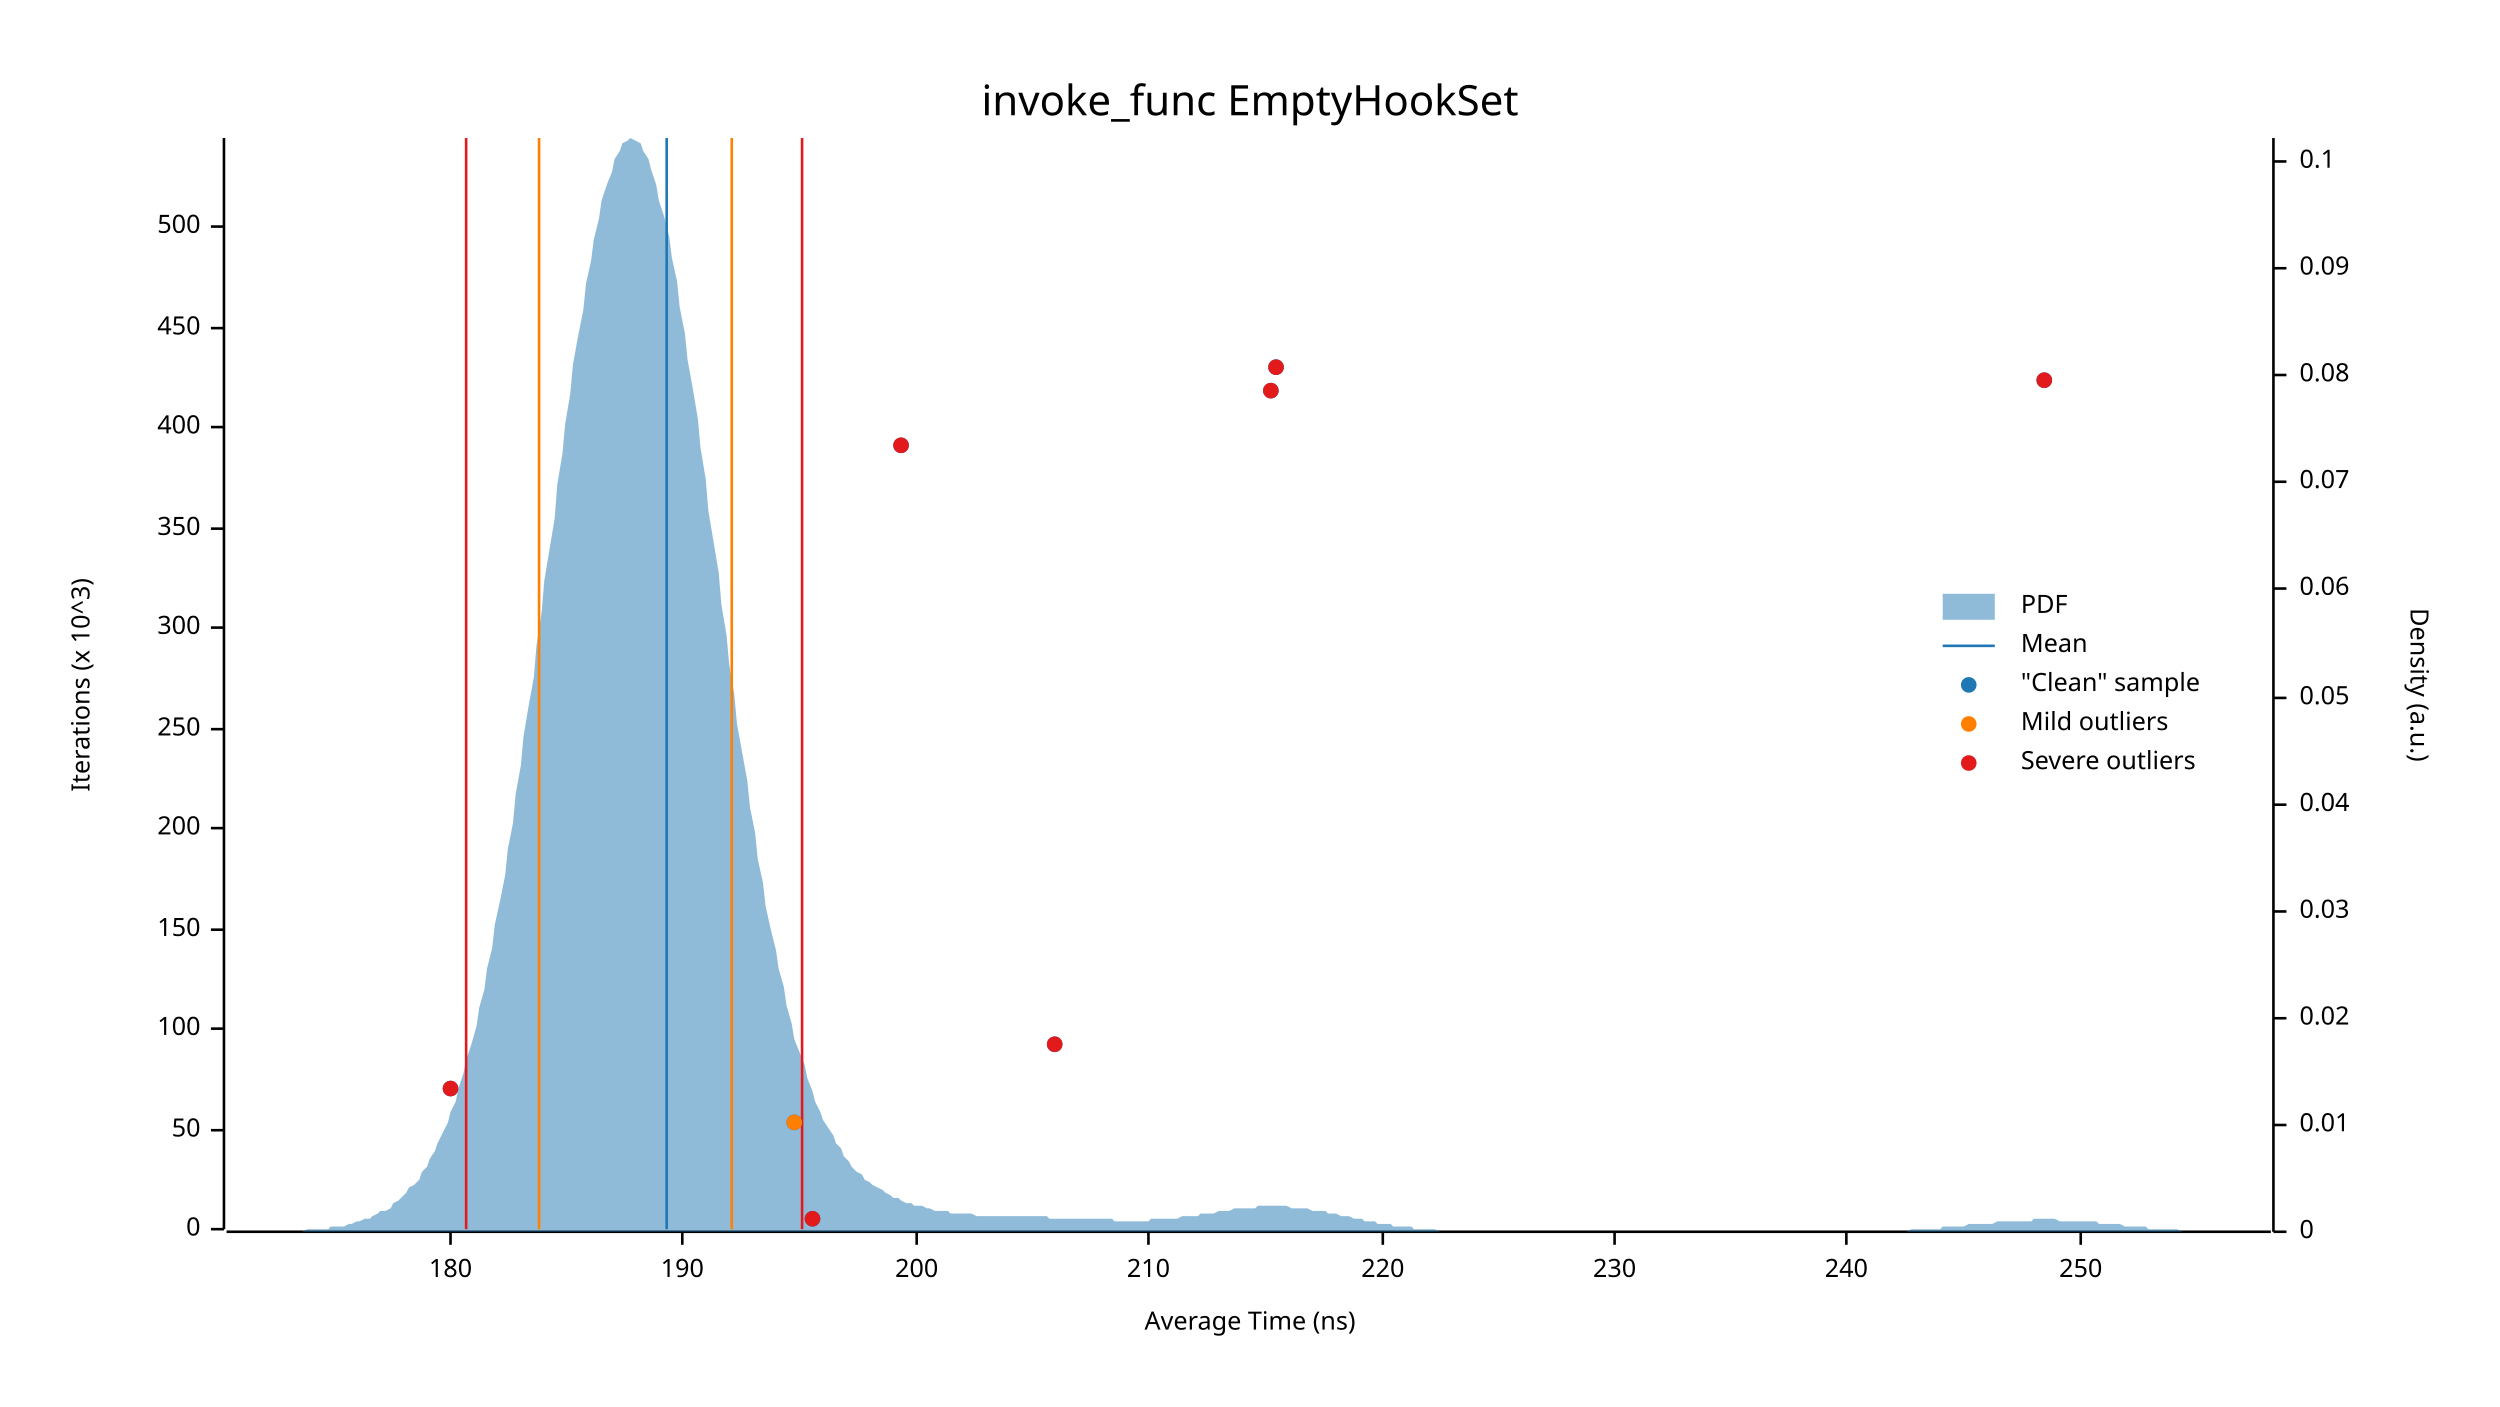
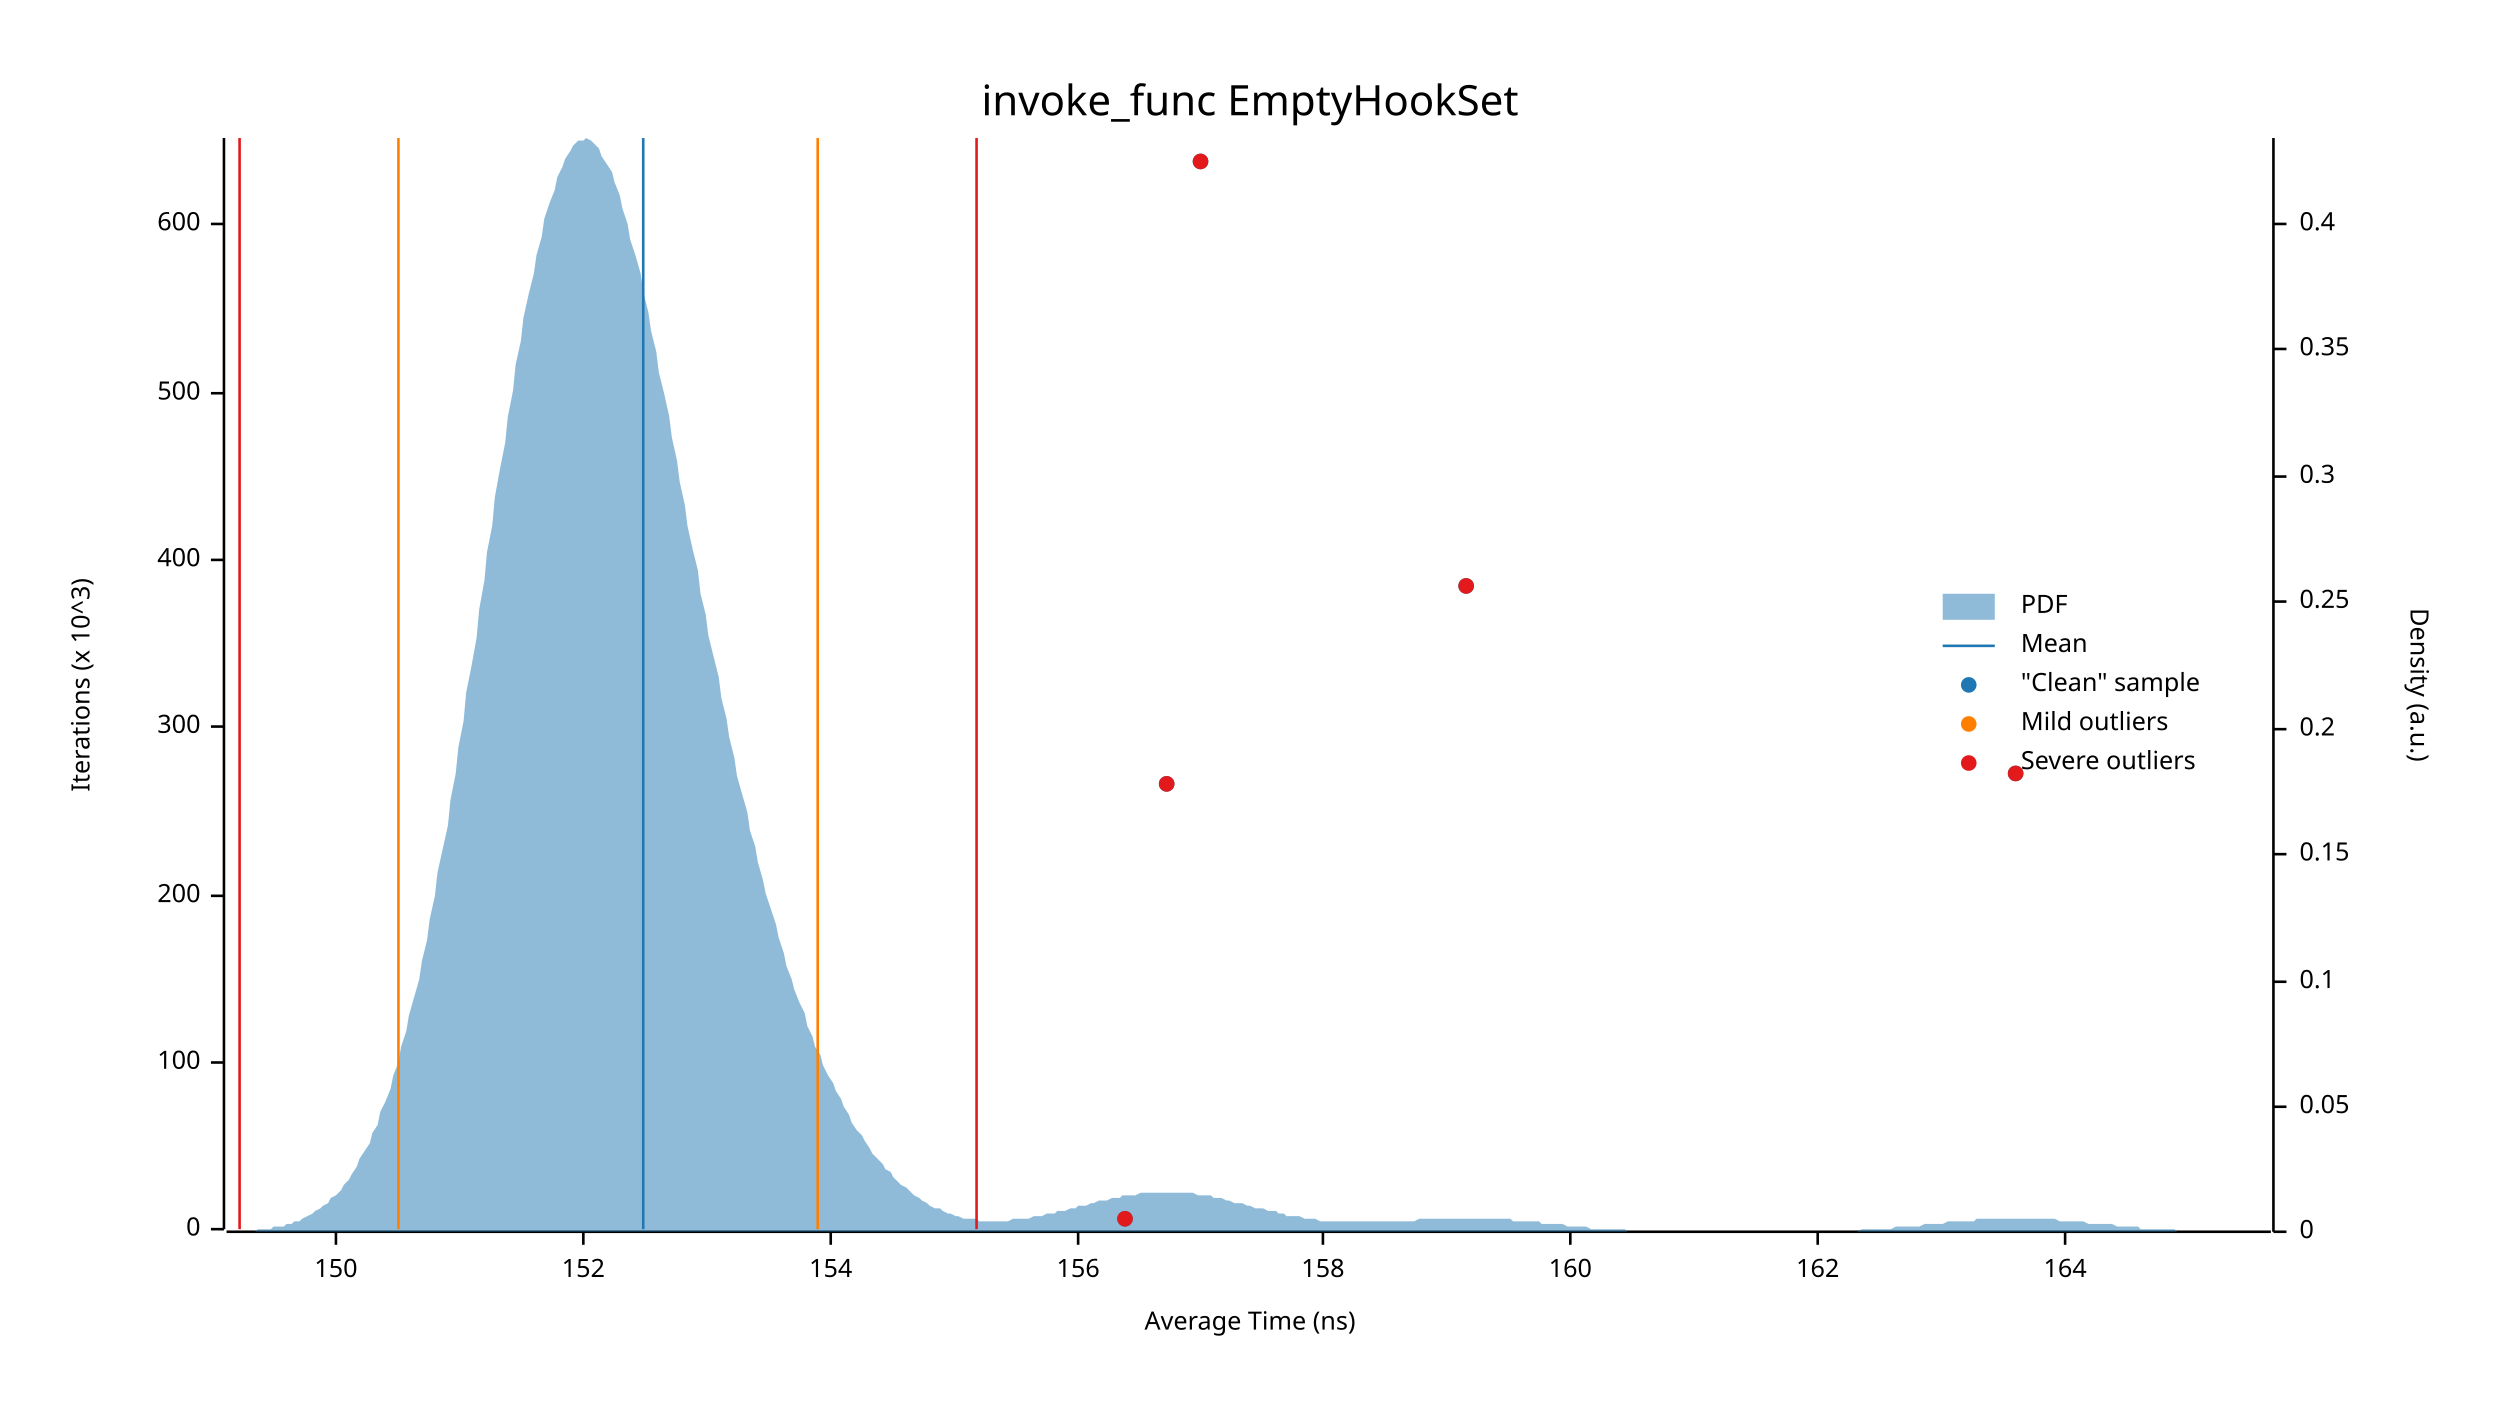
<svg xmlns="http://www.w3.org/2000/svg" width="960" height="540" viewBox="0 0 960 540">
  <text x="480" y="32" dy="0.76em" text-anchor="middle" font-family="sans-serif" font-size="16.129" opacity="1" fill="#000000">
invoke_func EmptyHookSet
</text>
  <text x="27" y="263" dy="0.76em" text-anchor="middle" font-family="sans-serif" font-size="9.677" opacity="1" fill="#000000" transform="rotate(270, 27, 263)">
Iterations (x 10^3)
</text>
  <text x="480" y="513" dy="-0.5ex" text-anchor="middle" font-family="sans-serif" font-size="9.677" opacity="1" fill="#000000">
Average Time (ns)
</text>
  <polyline fill="none" opacity="1" stroke="#000000" stroke-width="1" points="86,53 86,472 " />
  <text x="77" y="472" dy="0.5ex" text-anchor="end" font-family="sans-serif" font-size="9.677" opacity="1" fill="#000000">
0
</text>
  <polyline fill="none" opacity="1" stroke="#000000" stroke-width="1" points="81,472 86,472 " />
-   <text x="77" y="434" dy="0.5ex" text-anchor="end" font-family="sans-serif" font-size="9.677" opacity="1" fill="#000000">
- 50
- </text>
-   <polyline fill="none" opacity="1" stroke="#000000" stroke-width="1" points="81,434 86,434 " />
-   <text x="77" y="395" dy="0.5ex" text-anchor="end" font-family="sans-serif" font-size="9.677" opacity="1" fill="#000000">
+   <text x="77" y="408" dy="0.5ex" text-anchor="end" font-family="sans-serif" font-size="9.677" opacity="1" fill="#000000">
100
</text>
-   <polyline fill="none" opacity="1" stroke="#000000" stroke-width="1" points="81,395 86,395 " />
-   <text x="77" y="357" dy="0.5ex" text-anchor="end" font-family="sans-serif" font-size="9.677" opacity="1" fill="#000000">
+   <polyline fill="none" opacity="1" stroke="#000000" stroke-width="1" points="81,408 86,408 " />
+   <text x="77" y="344" dy="0.5ex" text-anchor="end" font-family="sans-serif" font-size="9.677" opacity="1" fill="#000000">
+ 200
+ </text>
+   <polyline fill="none" opacity="1" stroke="#000000" stroke-width="1" points="81,344 86,344 " />
+   <text x="77" y="279" dy="0.5ex" text-anchor="end" font-family="sans-serif" font-size="9.677" opacity="1" fill="#000000">
+ 300
+ </text>
+   <polyline fill="none" opacity="1" stroke="#000000" stroke-width="1" points="81,279 86,279 " />
+   <text x="77" y="215" dy="0.5ex" text-anchor="end" font-family="sans-serif" font-size="9.677" opacity="1" fill="#000000">
+ 400
+ </text>
+   <polyline fill="none" opacity="1" stroke="#000000" stroke-width="1" points="81,215 86,215 " />
+   <text x="77" y="151" dy="0.5ex" text-anchor="end" font-family="sans-serif" font-size="9.677" opacity="1" fill="#000000">
+ 500
+ </text>
+   <polyline fill="none" opacity="1" stroke="#000000" stroke-width="1" points="81,151 86,151 " />
+   <text x="77" y="86" dy="0.5ex" text-anchor="end" font-family="sans-serif" font-size="9.677" opacity="1" fill="#000000">
+ 600
+ </text>
+   <polyline fill="none" opacity="1" stroke="#000000" stroke-width="1" points="81,86 86,86 " />
+   <polyline fill="none" opacity="1" stroke="#000000" stroke-width="1" points="87,473 872,473 " />
+   <text x="129" y="483" dy="0.76em" text-anchor="middle" font-family="sans-serif" font-size="9.677" opacity="1" fill="#000000">
150
</text>
-   <polyline fill="none" opacity="1" stroke="#000000" stroke-width="1" points="81,357 86,357 " />
-   <text x="77" y="318" dy="0.5ex" text-anchor="end" font-family="sans-serif" font-size="9.677" opacity="1" fill="#000000">
- 200
+   <polyline fill="none" opacity="1" stroke="#000000" stroke-width="1" points="129,473 129,478 " />
+   <text x="224" y="483" dy="0.76em" text-anchor="middle" font-family="sans-serif" font-size="9.677" opacity="1" fill="#000000">
+ 152
</text>
-   <polyline fill="none" opacity="1" stroke="#000000" stroke-width="1" points="81,318 86,318 " />
-   <text x="77" y="280" dy="0.5ex" text-anchor="end" font-family="sans-serif" font-size="9.677" opacity="1" fill="#000000">
- 250
+   <polyline fill="none" opacity="1" stroke="#000000" stroke-width="1" points="224,473 224,478 " />
+   <text x="319" y="483" dy="0.76em" text-anchor="middle" font-family="sans-serif" font-size="9.677" opacity="1" fill="#000000">
+ 154
</text>
-   <polyline fill="none" opacity="1" stroke="#000000" stroke-width="1" points="81,280 86,280 " />
-   <text x="77" y="241" dy="0.5ex" text-anchor="end" font-family="sans-serif" font-size="9.677" opacity="1" fill="#000000">
- 300
+   <polyline fill="none" opacity="1" stroke="#000000" stroke-width="1" points="319,473 319,478 " />
+   <text x="414" y="483" dy="0.76em" text-anchor="middle" font-family="sans-serif" font-size="9.677" opacity="1" fill="#000000">
+ 156
</text>
-   <polyline fill="none" opacity="1" stroke="#000000" stroke-width="1" points="81,241 86,241 " />
-   <text x="77" y="203" dy="0.5ex" text-anchor="end" font-family="sans-serif" font-size="9.677" opacity="1" fill="#000000">
- 350
+   <polyline fill="none" opacity="1" stroke="#000000" stroke-width="1" points="414,473 414,478 " />
+   <text x="508" y="483" dy="0.76em" text-anchor="middle" font-family="sans-serif" font-size="9.677" opacity="1" fill="#000000">
+ 158
</text>
-   <polyline fill="none" opacity="1" stroke="#000000" stroke-width="1" points="81,203 86,203 " />
-   <text x="77" y="164" dy="0.5ex" text-anchor="end" font-family="sans-serif" font-size="9.677" opacity="1" fill="#000000">
- 400
+   <polyline fill="none" opacity="1" stroke="#000000" stroke-width="1" points="508,473 508,478 " />
+   <text x="603" y="483" dy="0.76em" text-anchor="middle" font-family="sans-serif" font-size="9.677" opacity="1" fill="#000000">
+ 160
</text>
-   <polyline fill="none" opacity="1" stroke="#000000" stroke-width="1" points="81,164 86,164 " />
-   <text x="77" y="126" dy="0.5ex" text-anchor="end" font-family="sans-serif" font-size="9.677" opacity="1" fill="#000000">
- 450
+   <polyline fill="none" opacity="1" stroke="#000000" stroke-width="1" points="603,473 603,478 " />
+   <text x="698" y="483" dy="0.76em" text-anchor="middle" font-family="sans-serif" font-size="9.677" opacity="1" fill="#000000">
+ 162
</text>
-   <polyline fill="none" opacity="1" stroke="#000000" stroke-width="1" points="81,126 86,126 " />
-   <text x="77" y="87" dy="0.5ex" text-anchor="end" font-family="sans-serif" font-size="9.677" opacity="1" fill="#000000">
- 500
+   <polyline fill="none" opacity="1" stroke="#000000" stroke-width="1" points="698,473 698,478 " />
+   <text x="793" y="483" dy="0.76em" text-anchor="middle" font-family="sans-serif" font-size="9.677" opacity="1" fill="#000000">
+ 164
</text>
-   <polyline fill="none" opacity="1" stroke="#000000" stroke-width="1" points="81,87 86,87 " />
-   <polyline fill="none" opacity="1" stroke="#000000" stroke-width="1" points="87,473 872,473 " />
-   <text x="173" y="483" dy="0.76em" text-anchor="middle" font-family="sans-serif" font-size="9.677" opacity="1" fill="#000000">
- 180
- </text>
-   <polyline fill="none" opacity="1" stroke="#000000" stroke-width="1" points="173,473 173,478 " />
-   <text x="262" y="483" dy="0.76em" text-anchor="middle" font-family="sans-serif" font-size="9.677" opacity="1" fill="#000000">
- 190
- </text>
-   <polyline fill="none" opacity="1" stroke="#000000" stroke-width="1" points="262,473 262,478 " />
-   <text x="352" y="483" dy="0.76em" text-anchor="middle" font-family="sans-serif" font-size="9.677" opacity="1" fill="#000000">
- 200
- </text>
-   <polyline fill="none" opacity="1" stroke="#000000" stroke-width="1" points="352,473 352,478 " />
-   <text x="441" y="483" dy="0.76em" text-anchor="middle" font-family="sans-serif" font-size="9.677" opacity="1" fill="#000000">
- 210
- </text>
-   <polyline fill="none" opacity="1" stroke="#000000" stroke-width="1" points="441,473 441,478 " />
-   <text x="531" y="483" dy="0.76em" text-anchor="middle" font-family="sans-serif" font-size="9.677" opacity="1" fill="#000000">
- 220
- </text>
-   <polyline fill="none" opacity="1" stroke="#000000" stroke-width="1" points="531,473 531,478 " />
-   <text x="620" y="483" dy="0.76em" text-anchor="middle" font-family="sans-serif" font-size="9.677" opacity="1" fill="#000000">
- 230
- </text>
-   <polyline fill="none" opacity="1" stroke="#000000" stroke-width="1" points="620,473 620,478 " />
-   <text x="709" y="483" dy="0.76em" text-anchor="middle" font-family="sans-serif" font-size="9.677" opacity="1" fill="#000000">
- 240
- </text>
-   <polyline fill="none" opacity="1" stroke="#000000" stroke-width="1" points="709,473 709,478 " />
-   <text x="799" y="483" dy="0.76em" text-anchor="middle" font-family="sans-serif" font-size="9.677" opacity="1" fill="#000000">
- 250
- </text>
-   <polyline fill="none" opacity="1" stroke="#000000" stroke-width="1" points="799,473 799,478 " />
+   <polyline fill="none" opacity="1" stroke="#000000" stroke-width="1" points="793,473 793,478 " />
  <text x="933" y="263" dy="0.76em" text-anchor="middle" font-family="sans-serif" font-size="9.677" opacity="1" fill="#000000" transform="rotate(90, 933, 263)">
Density (a.u.)
</text>
  <polyline fill="none" opacity="1" stroke="#000000" stroke-width="1" points="873,53 873,473 " />
  <text x="883" y="473" dy="0.5ex" text-anchor="start" font-family="sans-serif" font-size="9.677" opacity="1" fill="#000000">
0
</text>
  <polyline fill="none" opacity="1" stroke="#000000" stroke-width="1" points="873,473 878,473 " />
-   <text x="883" y="432" dy="0.5ex" text-anchor="start" font-family="sans-serif" font-size="9.677" opacity="1" fill="#000000">
- 0.01
- </text>
-   <polyline fill="none" opacity="1" stroke="#000000" stroke-width="1" points="873,432 878,432 " />
-   <text x="883" y="391" dy="0.5ex" text-anchor="start" font-family="sans-serif" font-size="9.677" opacity="1" fill="#000000">
- 0.02
- </text>
-   <polyline fill="none" opacity="1" stroke="#000000" stroke-width="1" points="873,391 878,391 " />
-   <text x="883" y="350" dy="0.5ex" text-anchor="start" font-family="sans-serif" font-size="9.677" opacity="1" fill="#000000">
- 0.03
- </text>
-   <polyline fill="none" opacity="1" stroke="#000000" stroke-width="1" points="873,350 878,350 " />
-   <text x="883" y="309" dy="0.5ex" text-anchor="start" font-family="sans-serif" font-size="9.677" opacity="1" fill="#000000">
- 0.04
- </text>
-   <polyline fill="none" opacity="1" stroke="#000000" stroke-width="1" points="873,309 878,309 " />
-   <text x="883" y="268" dy="0.5ex" text-anchor="start" font-family="sans-serif" font-size="9.677" opacity="1" fill="#000000">
+   <text x="883" y="425" dy="0.5ex" text-anchor="start" font-family="sans-serif" font-size="9.677" opacity="1" fill="#000000">
0.05
</text>
-   <polyline fill="none" opacity="1" stroke="#000000" stroke-width="1" points="873,268 878,268 " />
-   <text x="883" y="226" dy="0.5ex" text-anchor="start" font-family="sans-serif" font-size="9.677" opacity="1" fill="#000000">
- 0.06
- </text>
-   <polyline fill="none" opacity="1" stroke="#000000" stroke-width="1" points="873,226 878,226 " />
-   <text x="883" y="185" dy="0.5ex" text-anchor="start" font-family="sans-serif" font-size="9.677" opacity="1" fill="#000000">
- 0.07
- </text>
-   <polyline fill="none" opacity="1" stroke="#000000" stroke-width="1" points="873,185 878,185 " />
-   <text x="883" y="144" dy="0.5ex" text-anchor="start" font-family="sans-serif" font-size="9.677" opacity="1" fill="#000000">
- 0.08
- </text>
-   <polyline fill="none" opacity="1" stroke="#000000" stroke-width="1" points="873,144 878,144 " />
-   <text x="883" y="103" dy="0.5ex" text-anchor="start" font-family="sans-serif" font-size="9.677" opacity="1" fill="#000000">
- 0.09
- </text>
-   <polyline fill="none" opacity="1" stroke="#000000" stroke-width="1" points="873,103 878,103 " />
-   <text x="883" y="62" dy="0.5ex" text-anchor="start" font-family="sans-serif" font-size="9.677" opacity="1" fill="#000000">
+   <polyline fill="none" opacity="1" stroke="#000000" stroke-width="1" points="873,425 878,425 " />
+   <text x="883" y="377" dy="0.5ex" text-anchor="start" font-family="sans-serif" font-size="9.677" opacity="1" fill="#000000">
0.1
</text>
-   <polyline fill="none" opacity="1" stroke="#000000" stroke-width="1" points="873,62 878,62 " />
-   <polygon opacity="0.5" fill="#1F78B4" points="87,473 88,473 90,473 91,473 93,473 94,473 96,473 98,473 99,473 101,473 102,473 104,473 105,473 107,473 109,473 110,473 112,473 113,473 115,473 116,473 118,472 120,472 121,472 123,472 124,472 126,472 127,471 129,471 131,471 132,471 134,470 135,470 137,469 138,469 140,468 142,468 143,467 145,466 146,465 148,465 150,464 151,462 153,461 154,460 156,458 157,456 159,455 161,453 162,450 164,448 165,445 167,442 168,439 170,435 172,431 173,427 175,423 176,418 178,412 179,407 181,401 183,394 184,387 186,380 187,372 189,364 190,355 192,346 194,336 195,326 197,316 198,305 200,294 201,283 203,271 205,260 206,248 208,235 209,223 211,211 213,199 214,186 216,174 217,163 219,151 220,140 222,129 224,119 225,109 227,100 228,92 230,84 231,77 233,71 235,66 236,61 238,58 239,55 241,54 242,53 244,54 246,55 247,58 249,61 250,65 252,71 253,77 255,83 257,91 258,99 260,108 261,118 263,128 264,138 266,149 268,161 269,172 271,184 272,196 274,208 276,220 277,232 279,244 280,255 282,267 283,278 285,289 287,300 288,310 290,320 291,330 293,339 294,348 296,357 298,365 299,372 301,379 302,386 304,393 305,399 307,404 309,409 310,414 312,419 313,423 315,427 316,430 318,433 320,436 321,439 323,441 324,444 326,446 327,448 329,450 331,451 332,453 334,454 335,455 337,456 339,457 340,458 342,459 343,460 345,460 346,461 348,462 350,462 351,463 353,463 354,463 356,464 357,464 359,465 361,465 362,465 364,465 365,466 367,466 368,466 370,466 372,466 373,466 375,467 376,467 378,467 379,467 381,467 383,467 384,467 386,467 387,467 389,467 391,467 392,467 394,467 395,467 397,467 398,467 400,467 402,467 403,468 405,468 406,468 408,468 409,468 411,468 413,468 414,468 416,468 417,468 419,468 420,468 422,468 424,468 425,468 427,468 428,469 430,469 431,469 433,469 435,469 436,469 438,469 439,469 441,469 442,468 444,468 446,468 447,468 449,468 450,468 452,468 454,467 455,467 457,467 458,467 460,467 461,466 463,466 465,466 466,466 468,465 469,465 471,465 472,465 474,464 476,464 477,464 479,464 480,464 482,464 483,463 485,463 487,463 488,463 490,463 491,463 493,463 494,463 496,464 498,464 499,464 501,464 502,464 504,465 505,465 507,465 509,465 510,466 512,466 513,466 515,467 517,467 518,467 520,468 521,468 523,468 524,469 526,469 528,469 529,470 531,470 532,470 534,470 535,471 537,471 539,471 540,471 542,471 543,472 545,472 546,472 548,472 550,472 551,472 553,473 554,473 556,473 557,473 559,473 561,473 562,473 564,473 565,473 567,473 568,473 570,473 572,473 573,473 575,473 576,473 578,473 580,473 581,473 583,473 584,473 586,473 587,473 589,473 591,473 592,473 594,473 595,473 597,473 598,473 600,473 602,473 603,473 605,473 606,473 608,473 609,473 611,473 613,473 614,473 616,473 617,473 619,473 620,473 622,473 624,473 625,473 627,473 628,473 630,473 632,473 633,473 635,473 636,473 638,473 639,473 641,473 643,473 644,473 646,473 647,473 649,473 650,473 652,473 654,473 655,473 657,473 658,473 660,473 661,473 663,473 665,473 666,473 668,473 669,473 671,473 672,473 674,473 676,473 677,473 679,473 680,473 682,473 683,473 685,473 687,473 688,473 690,473 691,473 693,473 695,473 696,473 698,473 699,473 701,473 702,473 704,473 706,473 707,473 709,473 710,473 712,473 713,473 715,473 717,473 718,473 720,473 721,473 723,473 724,473 726,473 728,473 729,473 731,473 732,473 734,472 735,472 737,472 739,472 740,472 742,472 743,472 745,472 746,471 748,471 750,471 751,471 753,471 754,471 756,470 758,470 759,470 761,470 762,470 764,470 765,470 767,469 769,469 770,469 772,469 773,469 775,469 776,469 778,469 780,469 781,468 783,468 784,468 786,468 787,468 789,468 791,469 792,469 794,469 795,469 797,469 798,469 800,469 802,469 803,469 805,469 806,470 808,470 809,470 811,470 813,470 814,470 816,471 817,471 819,471 821,471 822,471 824,471 825,472 827,472 828,472 830,472 832,472 833,472 835,472 836,472 838,473 839,473 841,473 843,473 844,473 846,473 847,473 849,473 850,473 852,473 854,473 855,473 857,473 858,473 860,473 861,473 863,473 865,473 866,473 868,473 869,473 871,473 873,473 873,473 87,473 " />
-   <polyline fill="none" opacity="1" stroke="#1F78B4" stroke-width="1" points="256,472 256,53 " />
-   <polyline fill="none" opacity="1" stroke="#FF7F00" stroke-width="1" points="207,472 207,53 " />
-   <polyline fill="none" opacity="1" stroke="#FF7F00" stroke-width="1" points="281,472 281,53 " />
-   <polyline fill="none" opacity="1" stroke="#E31A1C" stroke-width="1" points="179,472 179,53 " />
-   <polyline fill="none" opacity="1" stroke="#E31A1C" stroke-width="1" points="308,472 308,53 " />
-   <circle cx="312" cy="468" r="3" opacity="1" fill="#1F78B4" stroke="none" stroke-width="1" />
-   <circle cx="305" cy="431" r="3" opacity="1" fill="#1F78B4" stroke="none" stroke-width="1" />
-   <circle cx="173" cy="418" r="3" opacity="1" fill="#1F78B4" stroke="none" stroke-width="1" />
-   <circle cx="405" cy="401" r="3" opacity="1" fill="#1F78B4" stroke="none" stroke-width="1" />
-   <circle cx="346" cy="171" r="3" opacity="1" fill="#1F78B4" stroke="none" stroke-width="1" />
-   <circle cx="488" cy="150" r="3" opacity="1" fill="#1F78B4" stroke="none" stroke-width="1" />
-   <circle cx="785" cy="146" r="3" opacity="1" fill="#1F78B4" stroke="none" stroke-width="1" />
-   <circle cx="490" cy="141" r="3" opacity="1" fill="#1F78B4" stroke="none" stroke-width="1" />
-   <circle cx="305" cy="431" r="3" opacity="1" fill="#FF7F00" stroke="none" stroke-width="1" />
-   <circle cx="312" cy="468" r="3" opacity="1" fill="#E31A1C" stroke="none" stroke-width="1" />
-   <circle cx="173" cy="418" r="3" opacity="1" fill="#E31A1C" stroke="none" stroke-width="1" />
-   <circle cx="405" cy="401" r="3" opacity="1" fill="#E31A1C" stroke="none" stroke-width="1" />
-   <circle cx="346" cy="171" r="3" opacity="1" fill="#E31A1C" stroke="none" stroke-width="1" />
-   <circle cx="488" cy="150" r="3" opacity="1" fill="#E31A1C" stroke="none" stroke-width="1" />
-   <circle cx="785" cy="146" r="3" opacity="1" fill="#E31A1C" stroke="none" stroke-width="1" />
-   <circle cx="490" cy="141" r="3" opacity="1" fill="#E31A1C" stroke="none" stroke-width="1" />
+   <polyline fill="none" opacity="1" stroke="#000000" stroke-width="1" points="873,377 878,377 " />
+   <text x="883" y="328" dy="0.5ex" text-anchor="start" font-family="sans-serif" font-size="9.677" opacity="1" fill="#000000">
+ 0.15
+ </text>
+   <polyline fill="none" opacity="1" stroke="#000000" stroke-width="1" points="873,328 878,328 " />
+   <text x="883" y="280" dy="0.5ex" text-anchor="start" font-family="sans-serif" font-size="9.677" opacity="1" fill="#000000">
+ 0.2
+ </text>
+   <polyline fill="none" opacity="1" stroke="#000000" stroke-width="1" points="873,280 878,280 " />
+   <text x="883" y="231" dy="0.5ex" text-anchor="start" font-family="sans-serif" font-size="9.677" opacity="1" fill="#000000">
+ 0.25
+ </text>
+   <polyline fill="none" opacity="1" stroke="#000000" stroke-width="1" points="873,231 878,231 " />
+   <text x="883" y="183" dy="0.5ex" text-anchor="start" font-family="sans-serif" font-size="9.677" opacity="1" fill="#000000">
+ 0.3
+ </text>
+   <polyline fill="none" opacity="1" stroke="#000000" stroke-width="1" points="873,183 878,183 " />
+   <text x="883" y="134" dy="0.5ex" text-anchor="start" font-family="sans-serif" font-size="9.677" opacity="1" fill="#000000">
+ 0.35
+ </text>
+   <polyline fill="none" opacity="1" stroke="#000000" stroke-width="1" points="873,134 878,134 " />
+   <text x="883" y="86" dy="0.5ex" text-anchor="start" font-family="sans-serif" font-size="9.677" opacity="1" fill="#000000">
+ 0.4
+ </text>
+   <polyline fill="none" opacity="1" stroke="#000000" stroke-width="1" points="873,86 878,86 " />
+   <polygon opacity="0.5" fill="#1F78B4" points="87,473 88,473 90,473 91,473 93,473 94,473 96,473 98,473 99,472 101,472 102,472 104,472 105,471 107,471 109,471 110,470 112,470 113,469 115,469 116,468 118,467 120,466 121,465 123,464 124,463 126,462 127,460 129,459 131,457 132,455 134,453 135,451 137,448 138,445 140,442 142,439 143,435 145,432 146,427 148,423 150,418 151,413 153,408 154,402 156,396 157,390 159,383 161,376 162,369 164,361 165,353 167,344 168,335 170,326 172,317 173,307 175,297 176,287 178,277 179,266 181,256 183,245 184,234 186,223 187,212 189,202 190,191 192,180 194,170 195,160 197,150 198,140 200,131 201,122 203,113 205,105 206,98 208,91 209,84 211,78 213,73 214,68 216,64 217,61 219,58 220,56 222,54 224,54 225,53 227,54 228,55 230,57 231,60 233,63 235,66 236,70 238,75 239,80 241,86 242,92 244,98 246,105 247,112 249,120 250,127 252,135 253,143 255,151 257,160 258,168 260,177 261,185 263,194 264,202 266,211 268,219 269,228 271,236 272,244 274,252 276,260 277,268 279,276 280,283 282,291 283,298 285,305 287,312 288,319 290,325 291,331 293,338 294,343 296,349 298,355 299,360 301,366 302,371 304,376 305,380 307,385 309,389 310,394 312,398 313,402 315,405 316,409 318,413 320,416 321,419 323,422 324,425 326,428 327,431 329,434 331,436 332,438 334,441 335,443 337,445 339,447 340,449 342,450 343,452 345,454 346,455 348,456 350,458 351,459 353,460 354,461 356,462 357,463 359,464 361,464 362,465 364,466 365,466 367,467 368,467 370,468 372,468 373,468 375,468 376,469 378,469 379,469 381,469 383,469 384,469 386,469 387,469 389,468 391,468 392,468 394,468 395,468 397,467 398,467 400,467 402,466 403,466 405,466 406,465 408,465 409,465 411,464 413,464 414,463 416,463 417,463 419,462 420,462 422,461 424,461 425,461 427,460 428,460 430,460 431,459 433,459 435,459 436,459 438,458 439,458 441,458 442,458 444,458 446,458 447,458 449,458 450,458 452,458 454,458 455,458 457,458 458,458 460,459 461,459 463,459 465,459 466,460 468,460 469,460 471,461 472,461 474,462 476,462 477,462 479,463 480,463 482,464 483,464 485,464 487,465 488,465 490,465 491,466 493,466 494,467 496,467 498,467 499,467 501,468 502,468 504,468 505,468 507,469 509,469 510,469 512,469 513,469 515,469 517,469 518,469 520,469 521,469 523,469 524,469 526,469 528,469 529,469 531,469 532,469 534,469 535,469 537,469 539,469 540,469 542,469 543,469 545,468 546,468 548,468 550,468 551,468 553,468 554,468 556,468 557,468 559,468 561,468 562,468 564,468 565,468 567,468 568,468 570,468 572,468 573,468 575,468 576,468 578,468 580,468 581,469 583,469 584,469 586,469 587,469 589,469 591,469 592,470 594,470 595,470 597,470 598,470 600,470 602,471 603,471 605,471 606,471 608,471 609,471 611,472 613,472 614,472 616,472 617,472 619,472 620,472 622,472 624,472 625,473 627,473 628,473 630,473 632,473 633,473 635,473 636,473 638,473 639,473 641,473 643,473 644,473 646,473 647,473 649,473 650,473 652,473 654,473 655,473 657,473 658,473 660,473 661,473 663,473 665,473 666,473 668,473 669,473 671,473 672,473 674,473 676,473 677,473 679,473 680,473 682,473 683,473 685,473 687,473 688,473 690,473 691,473 693,473 695,473 696,473 698,473 699,473 701,473 702,473 704,473 706,473 707,473 709,473 710,473 712,473 713,473 715,472 717,472 718,472 720,472 721,472 723,472 724,472 726,472 728,471 729,471 731,471 732,471 734,471 735,471 737,471 739,470 740,470 742,470 743,470 745,470 746,470 748,469 750,469 751,469 753,469 754,469 756,469 758,469 759,468 761,468 762,468 764,468 765,468 767,468 769,468 770,468 772,468 773,468 775,468 776,468 778,468 780,468 781,468 783,468 784,468 786,468 787,468 789,468 791,469 792,469 794,469 795,469 797,469 798,469 800,469 802,470 803,470 805,470 806,470 808,470 809,470 811,470 813,471 814,471 816,471 817,471 819,471 821,471 822,472 824,472 825,472 827,472 828,472 830,472 832,472 833,472 835,472 836,473 838,473 839,473 841,473 843,473 844,473 846,473 847,473 849,473 850,473 852,473 854,473 855,473 857,473 858,473 860,473 861,473 863,473 865,473 866,473 868,473 869,473 871,473 873,473 873,473 87,473 " />
+   <polyline fill="none" opacity="1" stroke="#1F78B4" stroke-width="1" points="247,472 247,53 " />
+   <polyline fill="none" opacity="1" stroke="#FF7F00" stroke-width="1" points="153,472 153,53 " />
+   <polyline fill="none" opacity="1" stroke="#FF7F00" stroke-width="1" points="314,472 314,53 " />
+   <polyline fill="none" opacity="1" stroke="#E31A1C" stroke-width="1" points="92,472 92,53 " />
+   <polyline fill="none" opacity="1" stroke="#E31A1C" stroke-width="1" points="375,472 375,53 " />
+   <circle cx="432" cy="468" r="3" opacity="1" fill="#1F78B4" stroke="none" stroke-width="1" />
+   <circle cx="448" cy="301" r="3" opacity="1" fill="#1F78B4" stroke="none" stroke-width="1" />
+   <circle cx="774" cy="297" r="3" opacity="1" fill="#1F78B4" stroke="none" stroke-width="1" />
+   <circle cx="563" cy="225" r="3" opacity="1" fill="#1F78B4" stroke="none" stroke-width="1" />
+   <circle cx="461" cy="62" r="3" opacity="1" fill="#1F78B4" stroke="none" stroke-width="1" />
+   <circle cx="432" cy="468" r="3" opacity="1" fill="#E31A1C" stroke="none" stroke-width="1" />
+   <circle cx="448" cy="301" r="3" opacity="1" fill="#E31A1C" stroke="none" stroke-width="1" />
+   <circle cx="774" cy="297" r="3" opacity="1" fill="#E31A1C" stroke="none" stroke-width="1" />
+   <circle cx="563" cy="225" r="3" opacity="1" fill="#E31A1C" stroke="none" stroke-width="1" />
+   <circle cx="461" cy="62" r="3" opacity="1" fill="#E31A1C" stroke="none" stroke-width="1" />
  <text x="776" y="228" dy="0.76em" text-anchor="start" font-family="sans-serif" font-size="9.677" opacity="1" fill="#000000">
PDF
</text>
  <text x="776" y="243" dy="0.76em" text-anchor="start" font-family="sans-serif" font-size="9.677" opacity="1" fill="#000000">
Mean
</text>
  <text x="776" y="258" dy="0.76em" text-anchor="start" font-family="sans-serif" font-size="9.677" opacity="1" fill="#000000">
"Clean" sample
</text>
  <text x="776" y="273" dy="0.76em" text-anchor="start" font-family="sans-serif" font-size="9.677" opacity="1" fill="#000000">
Mild outliers
</text>
  <text x="776" y="288" dy="0.76em" text-anchor="start" font-family="sans-serif" font-size="9.677" opacity="1" fill="#000000">
Severe outliers
</text>
  <rect x="746" y="228" width="20" height="10" opacity="0.5" fill="#1F78B4" stroke="none" />
  <polyline fill="none" opacity="1" stroke="#1F78B4" stroke-width="1" points="746,248 766,248 " />
  <circle cx="756" cy="263" r="3" opacity="1" fill="#1F78B4" stroke="none" stroke-width="1" />
  <circle cx="756" cy="278" r="3" opacity="1" fill="#FF7F00" stroke="none" stroke-width="1" />
  <circle cx="756" cy="293" r="3" opacity="1" fill="#E31A1C" stroke="none" stroke-width="1" />
</svg>
